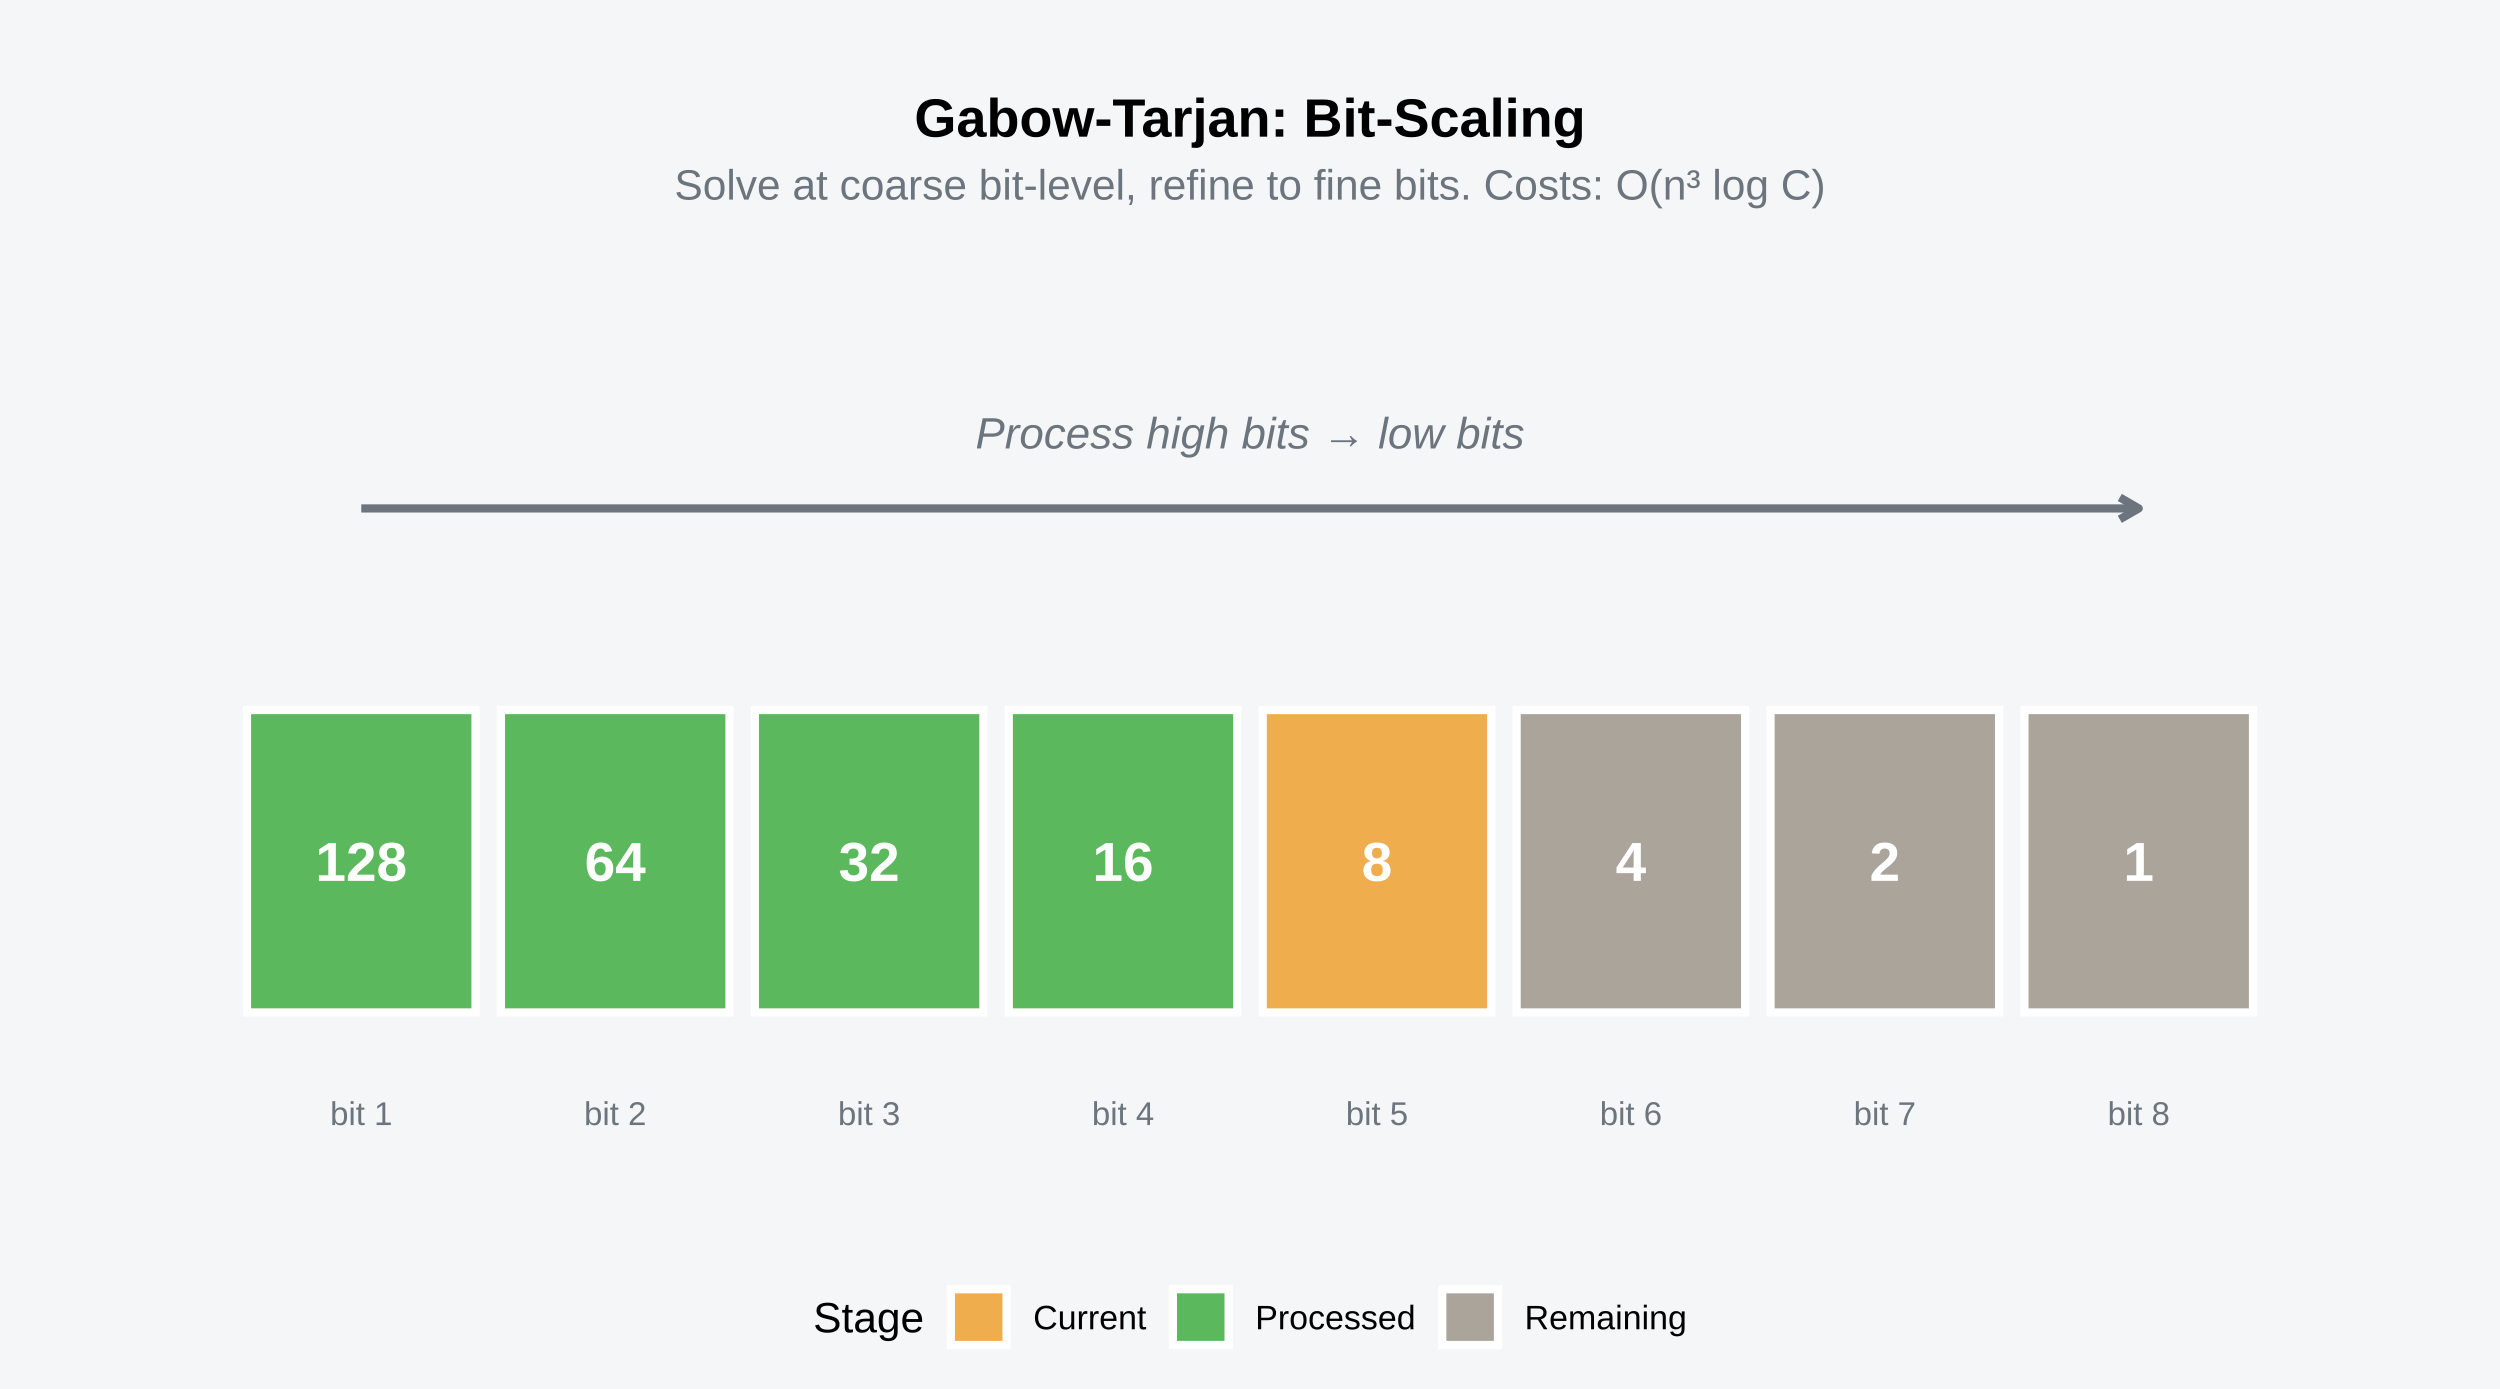
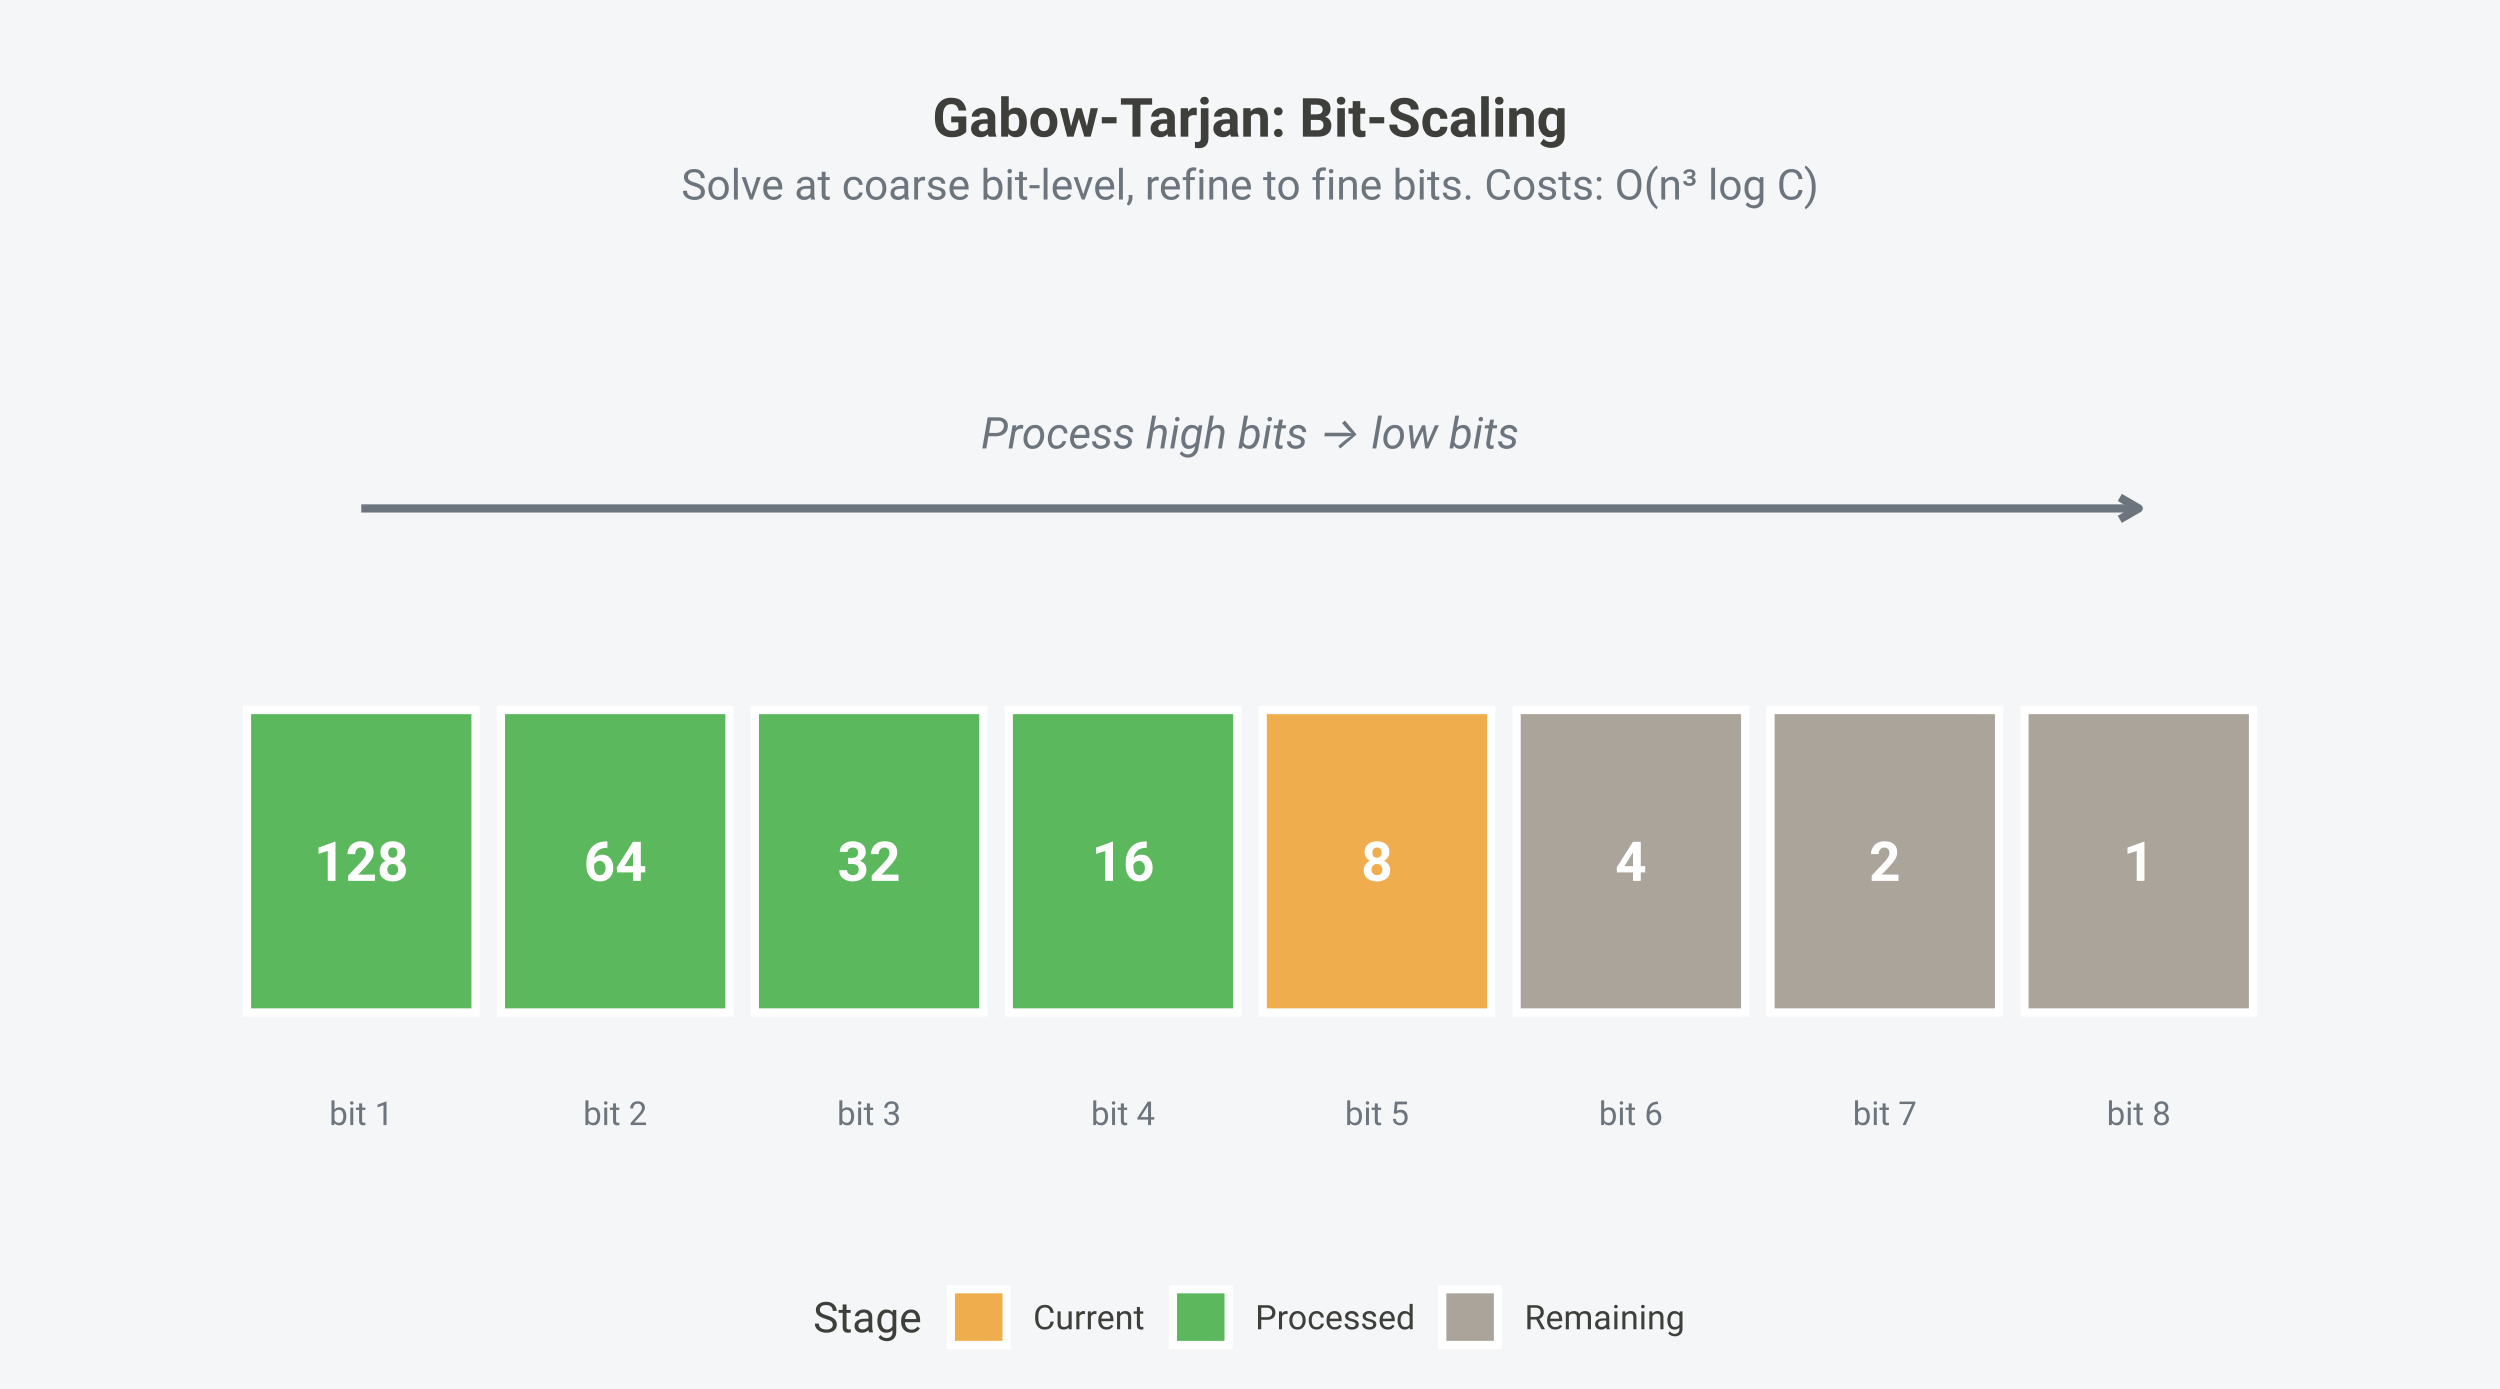
<svg xmlns="http://www.w3.org/2000/svg" width="648.00pt" height="360.00pt" viewBox="0 0 648.00 360.00">
  <g class="svglite">
    <defs>
      <style type="text/css">
-     .svglite line, .svglite polyline, .svglite polygon, .svglite path, .svglite rect, .svglite circle {
+     /* theme-aware-processed */
+     .svglite line, .svglite polyline, .svglite polygon, .svglite path, .svglite circle {
      fill: none;
-       stroke: #000000;
+       stroke: #3E3F3A;
+       stroke-linecap: round;
+       stroke-linejoin: round;
+       stroke-miterlimit: 10.00;
+     }
+     .svglite &gt; g &gt; rect {
+       fill: none;
+       stroke: #3E3F3A;
      stroke-linecap: round;
      stroke-linejoin: round;
      stroke-miterlimit: 10.00;
    }
    .svglite text {
      white-space: pre;
+       fill: #3E3F3A;
    }
    .svglite g.glyphgroup path {
      fill: inherit;
      stroke: none;
    }
  </style>
    </defs>
    <rect width="100%" height="100%" style="stroke: none; fill: #F5F6F8;" />
    <defs>
      <clipPath id="cpMC4wMHw2NDguMDB8MC4wMHwzNjAuMDA=">
        <rect x="0.00" y="0.00" width="648.00" height="360.00" />
      </clipPath>
    </defs>
    <g clip-path="url(#cpMC4wMHw2NDguMDB8MC4wMHwzNjAuMDA=)">
-       <rect x="0.00" y="0.00" width="648.00" height="360.00" style="stroke-width: 0.00; stroke: none;" />
-     </g>
+       <rect x="0.00" y="0.00" width="648.00" height="360.00" style="stroke-width: 0.00; stroke: none;" /> fill: #F5F6F8;' /&gt;
+ </g>
    <defs>
      <clipPath id="cpMTkuOTN8NjI4LjA3fDU0LjA1fDMyNy4wOQ==">
        <rect x="19.93" y="54.05" width="608.15" height="273.04" />
      </clipPath>
    </defs>
    <g clip-path="url(#cpMTkuOTN8NjI4LjA3fDU0LjA1fDMyNy4wOQ==)">
      <rect x="64.02" y="184.04" width="59.24" height="78.39" style="stroke-width: 2.13; stroke: #FFFFFF; stroke-linecap: butt; stroke-linejoin: miter; fill: #5CB85C;" />
      <rect x="129.84" y="184.04" width="59.24" height="78.39" style="stroke-width: 2.13; stroke: #FFFFFF; stroke-linecap: butt; stroke-linejoin: miter; fill: #5CB85C;" />
      <rect x="195.66" y="184.04" width="59.24" height="78.39" style="stroke-width: 2.13; stroke: #FFFFFF; stroke-linecap: butt; stroke-linejoin: miter; fill: #5CB85C;" />
      <rect x="261.47" y="184.04" width="59.24" height="78.39" style="stroke-width: 2.13; stroke: #FFFFFF; stroke-linecap: butt; stroke-linejoin: miter; fill: #5CB85C;" />
      <rect x="327.29" y="184.04" width="59.24" height="78.39" style="stroke-width: 2.13; stroke: #FFFFFF; stroke-linecap: butt; stroke-linejoin: miter; fill: #F0AD4E;" />
      <rect x="393.11" y="184.04" width="59.24" height="78.39" style="stroke-width: 2.13; stroke: #FFFFFF; stroke-linecap: butt; stroke-linejoin: miter; fill: #AAA49B;" />
      <rect x="458.92" y="184.04" width="59.24" height="78.39" style="stroke-width: 2.13; stroke: #FFFFFF; stroke-linecap: butt; stroke-linejoin: miter; fill: #AAA49B;" />
      <rect x="524.74" y="184.04" width="59.24" height="78.39" style="stroke-width: 2.13; stroke: #FFFFFF; stroke-linecap: butt; stroke-linejoin: miter; fill: #AAA49B;" />
-       <text x="93.64" y="228.32" text-anchor="middle" style="font-size: 14.23px; font-weight: bold;fill: #FFFFFF; font-family: &quot;Arial&quot;;" textLength="23.72px" lengthAdjust="spacingAndGlyphs">128</text>
-       <text x="159.46" y="228.32" text-anchor="middle" style="font-size: 14.23px; font-weight: bold;fill: #FFFFFF; font-family: &quot;Arial&quot;;" textLength="15.81px" lengthAdjust="spacingAndGlyphs">64</text>
-       <text x="225.27" y="228.32" text-anchor="middle" style="font-size: 14.23px; font-weight: bold;fill: #FFFFFF; font-family: &quot;Arial&quot;;" textLength="15.81px" lengthAdjust="spacingAndGlyphs">32</text>
-       <text x="291.09" y="228.32" text-anchor="middle" style="font-size: 14.23px; font-weight: bold;fill: #FFFFFF; font-family: &quot;Arial&quot;;" textLength="15.81px" lengthAdjust="spacingAndGlyphs">16</text>
-       <text x="356.91" y="228.32" text-anchor="middle" style="font-size: 14.23px; font-weight: bold;fill: #FFFFFF; font-family: &quot;Arial&quot;;" textLength="7.91px" lengthAdjust="spacingAndGlyphs">8</text>
-       <text x="422.73" y="228.32" text-anchor="middle" style="font-size: 14.23px; font-weight: bold;fill: #FFFFFF; font-family: &quot;Arial&quot;;" textLength="7.91px" lengthAdjust="spacingAndGlyphs">4</text>
-       <text x="488.54" y="228.32" text-anchor="middle" style="font-size: 14.23px; font-weight: bold;fill: #FFFFFF; font-family: &quot;Arial&quot;;" textLength="7.91px" lengthAdjust="spacingAndGlyphs">2</text>
-       <text x="554.36" y="228.32" text-anchor="middle" style="font-size: 14.23px; font-weight: bold;fill: #FFFFFF; font-family: &quot;Arial&quot;;" textLength="7.91px" lengthAdjust="spacingAndGlyphs">1</text>
-       <text x="93.64" y="291.61" text-anchor="middle" style="font-size: 8.54px;fill: #6C757D; font-family: &quot;Arial&quot;;" textLength="16.14px" lengthAdjust="spacingAndGlyphs">bit 1</text>
-       <text x="159.46" y="291.61" text-anchor="middle" style="font-size: 8.54px;fill: #6C757D; font-family: &quot;Arial&quot;;" textLength="16.14px" lengthAdjust="spacingAndGlyphs">bit 2</text>
-       <text x="225.27" y="291.61" text-anchor="middle" style="font-size: 8.54px;fill: #6C757D; font-family: &quot;Arial&quot;;" textLength="16.14px" lengthAdjust="spacingAndGlyphs">bit 3</text>
-       <text x="291.09" y="291.61" text-anchor="middle" style="font-size: 8.54px;fill: #6C757D; font-family: &quot;Arial&quot;;" textLength="16.14px" lengthAdjust="spacingAndGlyphs">bit 4</text>
-       <text x="356.91" y="291.61" text-anchor="middle" style="font-size: 8.54px;fill: #6C757D; font-family: &quot;Arial&quot;;" textLength="16.14px" lengthAdjust="spacingAndGlyphs">bit 5</text>
-       <text x="422.73" y="291.61" text-anchor="middle" style="font-size: 8.54px;fill: #6C757D; font-family: &quot;Arial&quot;;" textLength="16.14px" lengthAdjust="spacingAndGlyphs">bit 6</text>
-       <text x="488.54" y="291.61" text-anchor="middle" style="font-size: 8.54px;fill: #6C757D; font-family: &quot;Arial&quot;;" textLength="16.14px" lengthAdjust="spacingAndGlyphs">bit 7</text>
-       <text x="554.36" y="291.61" text-anchor="middle" style="font-size: 8.54px;fill: #6C757D; font-family: &quot;Arial&quot;;" textLength="16.14px" lengthAdjust="spacingAndGlyphs">bit 8</text>
+       <text class="preserve-color" x="93.64" y="228.32" text-anchor="middle" style="font-size: 14.23px; font-weight: bold;fill: #FFFFFF; font-family: &quot;Roboto&quot;, -apple-system, BlinkMacSystemFont, &quot;Segoe UI&quot;, system-ui, sans-serif;" textLength="23.72px" lengthAdjust="spacingAndGlyphs">128</text>
+       <text class="preserve-color" x="159.46" y="228.32" text-anchor="middle" style="font-size: 14.23px; font-weight: bold;fill: #FFFFFF; font-family: &quot;Roboto&quot;, -apple-system, BlinkMacSystemFont, &quot;Segoe UI&quot;, system-ui, sans-serif;" textLength="15.81px" lengthAdjust="spacingAndGlyphs">64</text>
+       <text class="preserve-color" x="225.27" y="228.32" text-anchor="middle" style="font-size: 14.23px; font-weight: bold;fill: #FFFFFF; font-family: &quot;Roboto&quot;, -apple-system, BlinkMacSystemFont, &quot;Segoe UI&quot;, system-ui, sans-serif;" textLength="15.81px" lengthAdjust="spacingAndGlyphs">32</text>
+       <text class="preserve-color" x="291.09" y="228.32" text-anchor="middle" style="font-size: 14.23px; font-weight: bold;fill: #FFFFFF; font-family: &quot;Roboto&quot;, -apple-system, BlinkMacSystemFont, &quot;Segoe UI&quot;, system-ui, sans-serif;" textLength="15.81px" lengthAdjust="spacingAndGlyphs">16</text>
+       <text class="preserve-color" x="356.91" y="228.32" text-anchor="middle" style="font-size: 14.23px; font-weight: bold;fill: #FFFFFF; font-family: &quot;Roboto&quot;, -apple-system, BlinkMacSystemFont, &quot;Segoe UI&quot;, system-ui, sans-serif;" textLength="7.91px" lengthAdjust="spacingAndGlyphs">8</text>
+       <text class="preserve-color" x="422.73" y="228.32" text-anchor="middle" style="font-size: 14.23px; font-weight: bold;fill: #FFFFFF; font-family: &quot;Roboto&quot;, -apple-system, BlinkMacSystemFont, &quot;Segoe UI&quot;, system-ui, sans-serif;" textLength="7.91px" lengthAdjust="spacingAndGlyphs">4</text>
+       <text class="preserve-color" x="488.54" y="228.32" text-anchor="middle" style="font-size: 14.23px; font-weight: bold;fill: #FFFFFF; font-family: &quot;Roboto&quot;, -apple-system, BlinkMacSystemFont, &quot;Segoe UI&quot;, system-ui, sans-serif;" textLength="7.91px" lengthAdjust="spacingAndGlyphs">2</text>
+       <text class="preserve-color" x="554.36" y="228.32" text-anchor="middle" style="font-size: 14.23px; font-weight: bold;fill: #FFFFFF; font-family: &quot;Roboto&quot;, -apple-system, BlinkMacSystemFont, &quot;Segoe UI&quot;, system-ui, sans-serif;" textLength="7.91px" lengthAdjust="spacingAndGlyphs">1</text>
+       <text x="93.64" y="291.61" text-anchor="middle" style="font-size: 8.54px;fill: #6C757D; font-family: &quot;Roboto&quot;, -apple-system, BlinkMacSystemFont, &quot;Segoe UI&quot;, system-ui, sans-serif;" textLength="16.14px" lengthAdjust="spacingAndGlyphs">bit 1</text>
+       <text x="159.46" y="291.61" text-anchor="middle" style="font-size: 8.54px;fill: #6C757D; font-family: &quot;Roboto&quot;, -apple-system, BlinkMacSystemFont, &quot;Segoe UI&quot;, system-ui, sans-serif;" textLength="16.14px" lengthAdjust="spacingAndGlyphs">bit 2</text>
+       <text x="225.27" y="291.61" text-anchor="middle" style="font-size: 8.54px;fill: #6C757D; font-family: &quot;Roboto&quot;, -apple-system, BlinkMacSystemFont, &quot;Segoe UI&quot;, system-ui, sans-serif;" textLength="16.14px" lengthAdjust="spacingAndGlyphs">bit 3</text>
+       <text x="291.09" y="291.61" text-anchor="middle" style="font-size: 8.54px;fill: #6C757D; font-family: &quot;Roboto&quot;, -apple-system, BlinkMacSystemFont, &quot;Segoe UI&quot;, system-ui, sans-serif;" textLength="16.14px" lengthAdjust="spacingAndGlyphs">bit 4</text>
+       <text x="356.91" y="291.61" text-anchor="middle" style="font-size: 8.54px;fill: #6C757D; font-family: &quot;Roboto&quot;, -apple-system, BlinkMacSystemFont, &quot;Segoe UI&quot;, system-ui, sans-serif;" textLength="16.14px" lengthAdjust="spacingAndGlyphs">bit 5</text>
+       <text x="422.73" y="291.61" text-anchor="middle" style="font-size: 8.54px;fill: #6C757D; font-family: &quot;Roboto&quot;, -apple-system, BlinkMacSystemFont, &quot;Segoe UI&quot;, system-ui, sans-serif;" textLength="16.14px" lengthAdjust="spacingAndGlyphs">bit 6</text>
+       <text x="488.54" y="291.61" text-anchor="middle" style="font-size: 8.54px;fill: #6C757D; font-family: &quot;Roboto&quot;, -apple-system, BlinkMacSystemFont, &quot;Segoe UI&quot;, system-ui, sans-serif;" textLength="16.14px" lengthAdjust="spacingAndGlyphs">bit 7</text>
+       <text x="554.36" y="291.61" text-anchor="middle" style="font-size: 8.54px;fill: #6C757D; font-family: &quot;Roboto&quot;, -apple-system, BlinkMacSystemFont, &quot;Segoe UI&quot;, system-ui, sans-serif;" textLength="16.14px" lengthAdjust="spacingAndGlyphs">bit 8</text>
      <line x1="93.64" y1="131.78" x2="554.36" y2="131.78" style="stroke-width: 2.13; stroke: #6C757D; stroke-linecap: butt;" />
      <polyline points="549.45,134.61 554.36,131.78 549.45,128.94 " style="stroke-width: 2.13; stroke: #6C757D; stroke-linecap: butt;" />
-       <text x="324.00" y="116.25" text-anchor="middle" style="font-size: 11.38px; font-style: italic;fill: #6C757D; font-family: &quot;Arial&quot;;" textLength="142.25px" lengthAdjust="spacingAndGlyphs">Process high bits → low bits</text>
+       <text x="324.00" y="116.25" text-anchor="middle" style="font-size: 11.38px; font-style: italic;fill: #6C757D; font-family: &quot;Roboto&quot;, -apple-system, BlinkMacSystemFont, &quot;Segoe UI&quot;, system-ui, sans-serif;" textLength="142.25px" lengthAdjust="spacingAndGlyphs">Process high bits → low bits</text>
    </g>
    <g clip-path="url(#cpMC4wMHw2NDguMDB8MC4wMHwzNjAuMDA=)">
-       <text x="210.78" y="345.34" style="font-size: 11.00px; font-family: &quot;Arial&quot;;" textLength="28.78px" lengthAdjust="spacingAndGlyphs">Stage</text>
+       <text x="210.78" y="345.34" style="font-size: 11.00px; font-family: &quot;Roboto&quot;, -apple-system, BlinkMacSystemFont, &quot;Segoe UI&quot;, system-ui, sans-serif;" textLength="28.78px" lengthAdjust="spacingAndGlyphs">Stage</text>
      <rect x="246.46" y="334.17" width="14.45" height="14.45" style="stroke-width: 2.13; stroke: #FFFFFF; stroke-linecap: butt; stroke-linejoin: miter; fill: #F0AD4E;" />
      <rect x="304.01" y="334.17" width="14.45" height="14.45" style="stroke-width: 2.13; stroke: #FFFFFF; stroke-linecap: butt; stroke-linejoin: miter; fill: #5CB85C;" />
      <rect x="373.83" y="334.17" width="14.45" height="14.45" style="stroke-width: 2.13; stroke: #FFFFFF; stroke-linecap: butt; stroke-linejoin: miter; fill: #AAA49B;" />
-       <text x="267.80" y="344.55" style="font-size: 8.80px; font-family: &quot;Arial&quot;;" textLength="29.31px" lengthAdjust="spacingAndGlyphs">Current</text>
-       <text x="325.35" y="344.55" style="font-size: 8.80px; font-family: &quot;Arial&quot;;" textLength="41.58px" lengthAdjust="spacingAndGlyphs">Processed</text>
-       <text x="395.17" y="344.55" style="font-size: 8.80px; font-family: &quot;Arial&quot;;" textLength="42.05px" lengthAdjust="spacingAndGlyphs">Remaining</text>
-       <text x="324.00" y="51.73" text-anchor="middle" style="font-size: 11.00px;fill: #6C757D; font-family: &quot;Arial&quot;;" textLength="298.53px" lengthAdjust="spacingAndGlyphs">Solve at coarse bit-level, refine to fine bits. Costs: O(n³ log C)</text>
-       <text x="324.00" y="35.43" text-anchor="middle" style="font-size: 14.00px; font-weight: bold; font-family: &quot;Arial&quot;;" textLength="173.92px" lengthAdjust="spacingAndGlyphs">Gabow-Tarjan: Bit-Scaling</text>
+       <text x="267.80" y="344.55" style="font-size: 8.80px; font-family: &quot;Roboto&quot;, -apple-system, BlinkMacSystemFont, &quot;Segoe UI&quot;, system-ui, sans-serif;" textLength="29.31px" lengthAdjust="spacingAndGlyphs">Current</text>
+       <text x="325.35" y="344.55" style="font-size: 8.80px; font-family: &quot;Roboto&quot;, -apple-system, BlinkMacSystemFont, &quot;Segoe UI&quot;, system-ui, sans-serif;" textLength="41.58px" lengthAdjust="spacingAndGlyphs">Processed</text>
+       <text x="395.17" y="344.55" style="font-size: 8.80px; font-family: &quot;Roboto&quot;, -apple-system, BlinkMacSystemFont, &quot;Segoe UI&quot;, system-ui, sans-serif;" textLength="42.05px" lengthAdjust="spacingAndGlyphs">Remaining</text>
+       <text x="324.00" y="51.73" text-anchor="middle" style="font-size: 11.00px;fill: #6C757D; font-family: &quot;Roboto&quot;, -apple-system, BlinkMacSystemFont, &quot;Segoe UI&quot;, system-ui, sans-serif;" textLength="298.53px" lengthAdjust="spacingAndGlyphs">Solve at coarse bit-level, refine to fine bits. Costs: O(n³ log C)</text>
+       <text x="324.00" y="35.43" text-anchor="middle" style="font-size: 14.00px; font-weight: bold; font-family: &quot;Roboto&quot;, -apple-system, BlinkMacSystemFont, &quot;Segoe UI&quot;, system-ui, sans-serif;" textLength="173.92px" lengthAdjust="spacingAndGlyphs">Gabow-Tarjan: Bit-Scaling</text>
    </g>
  </g>
</svg>
